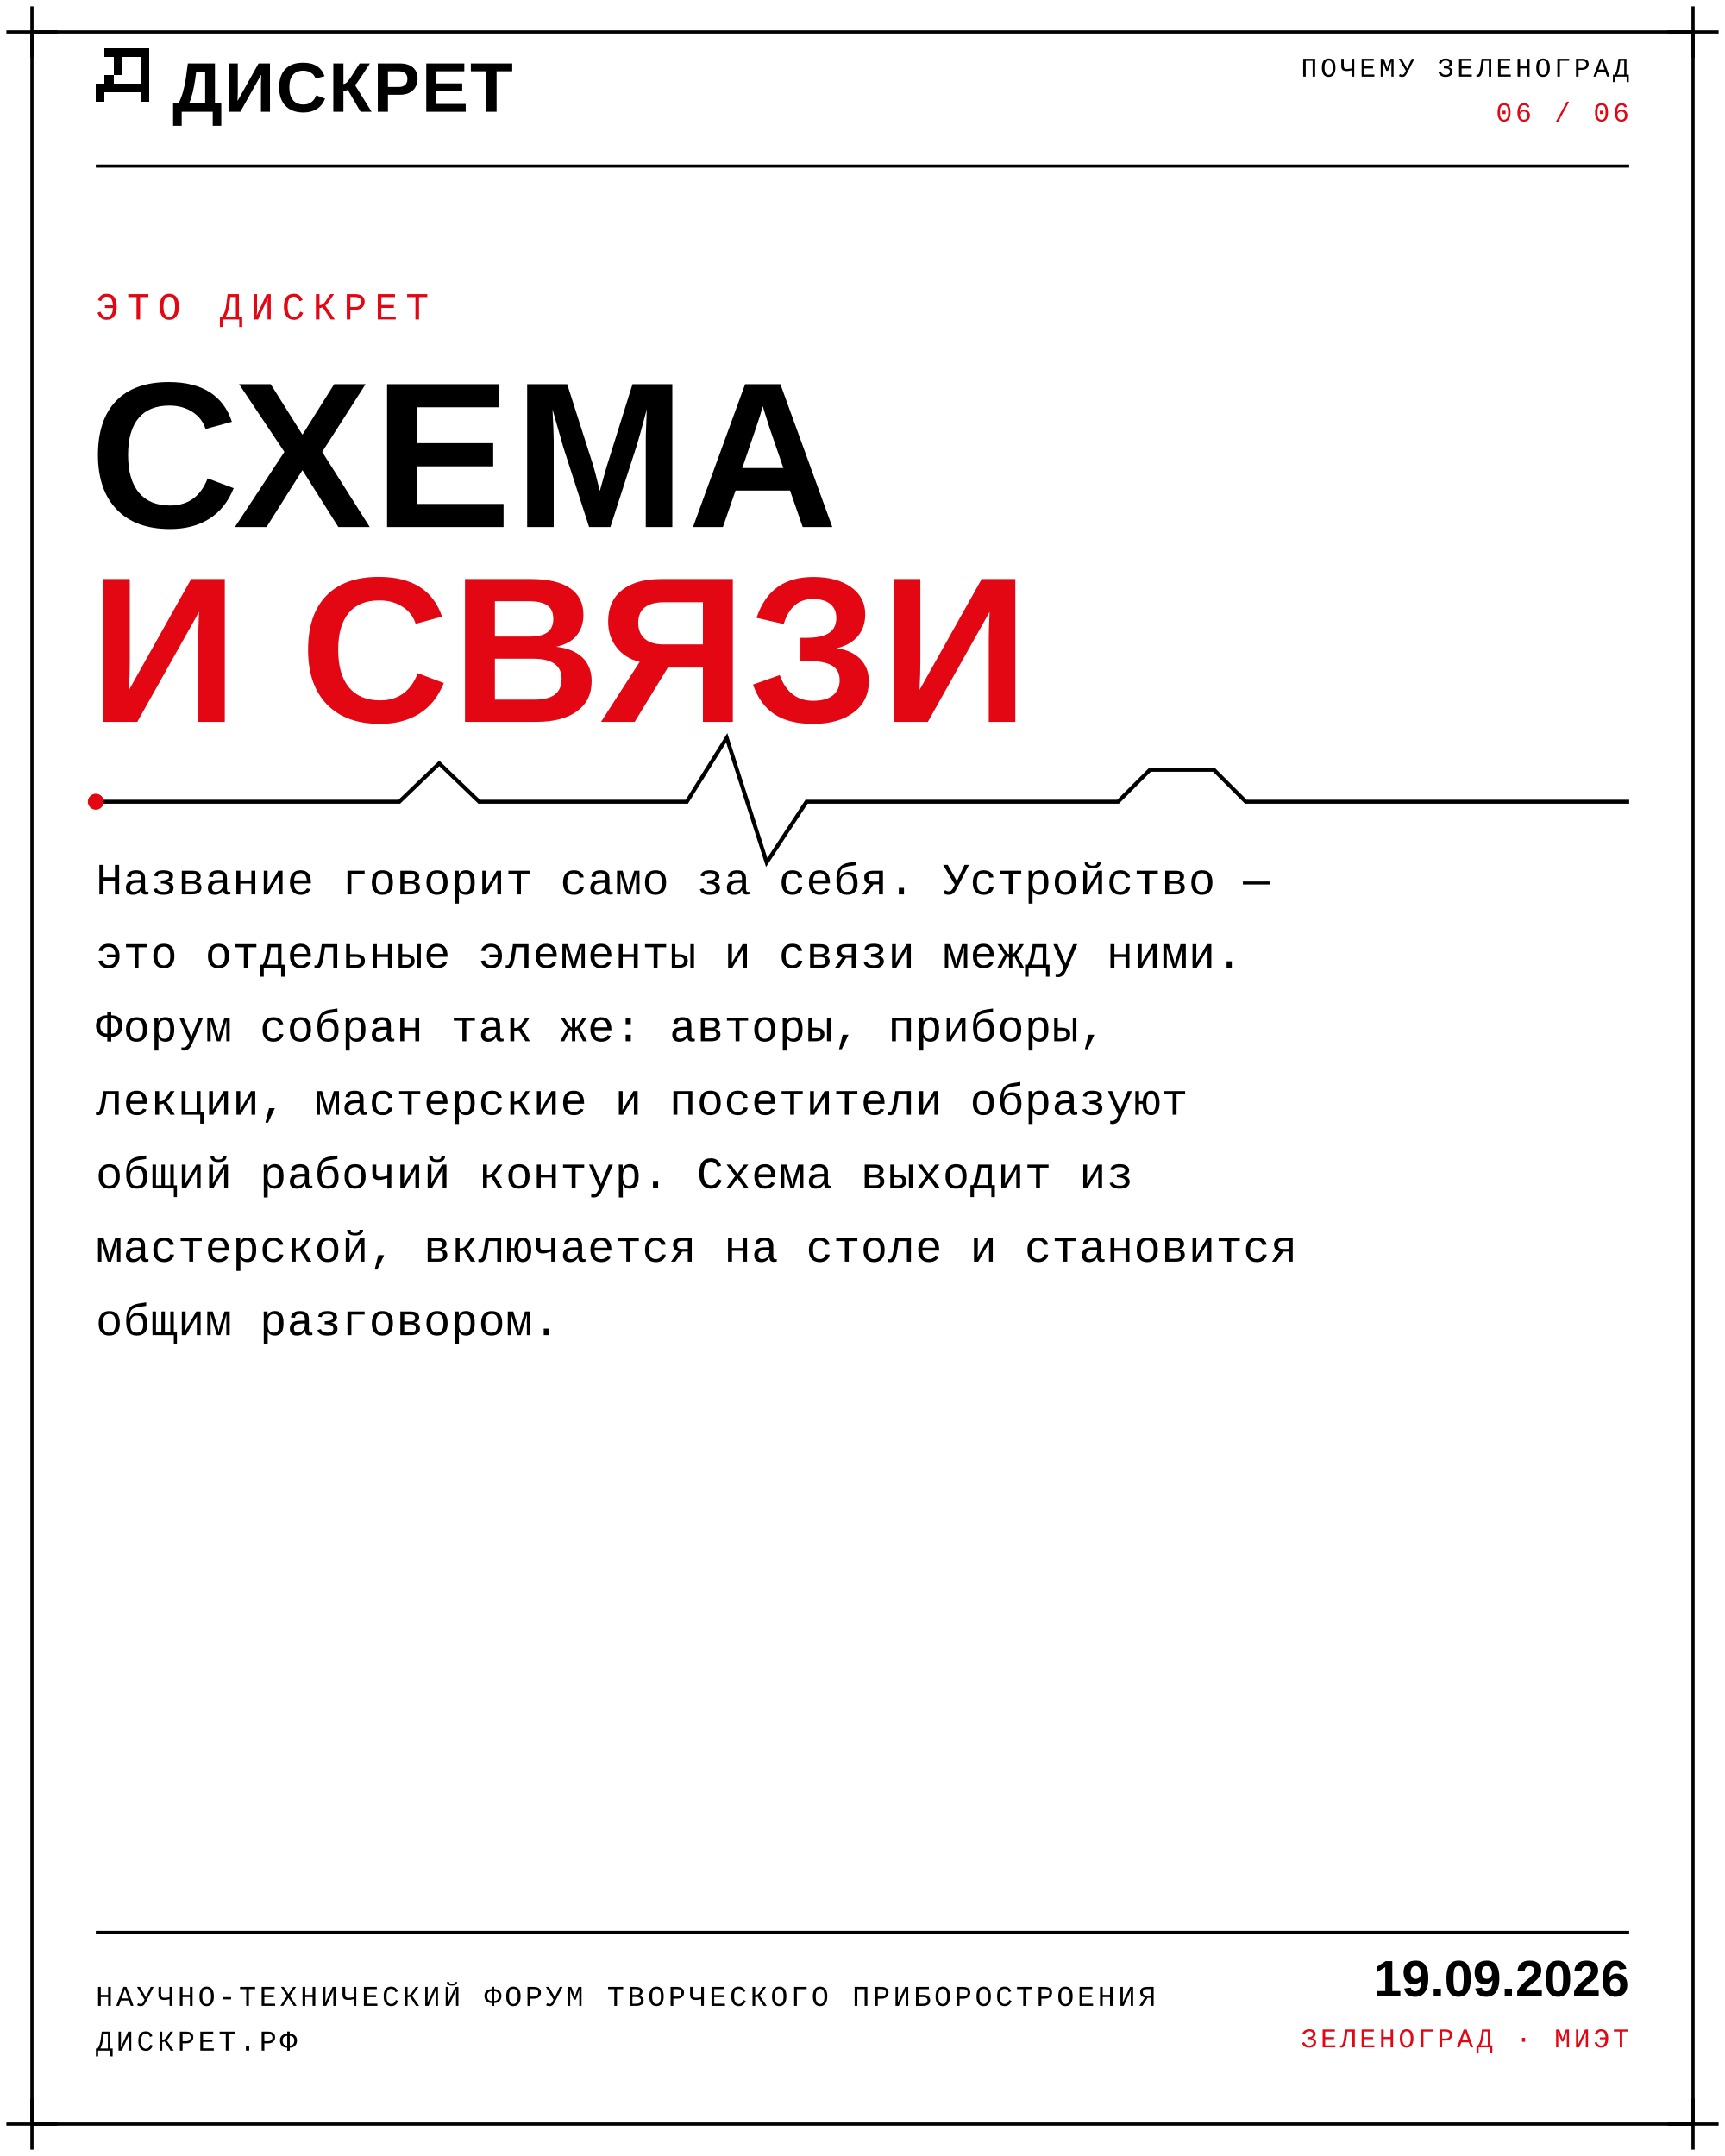
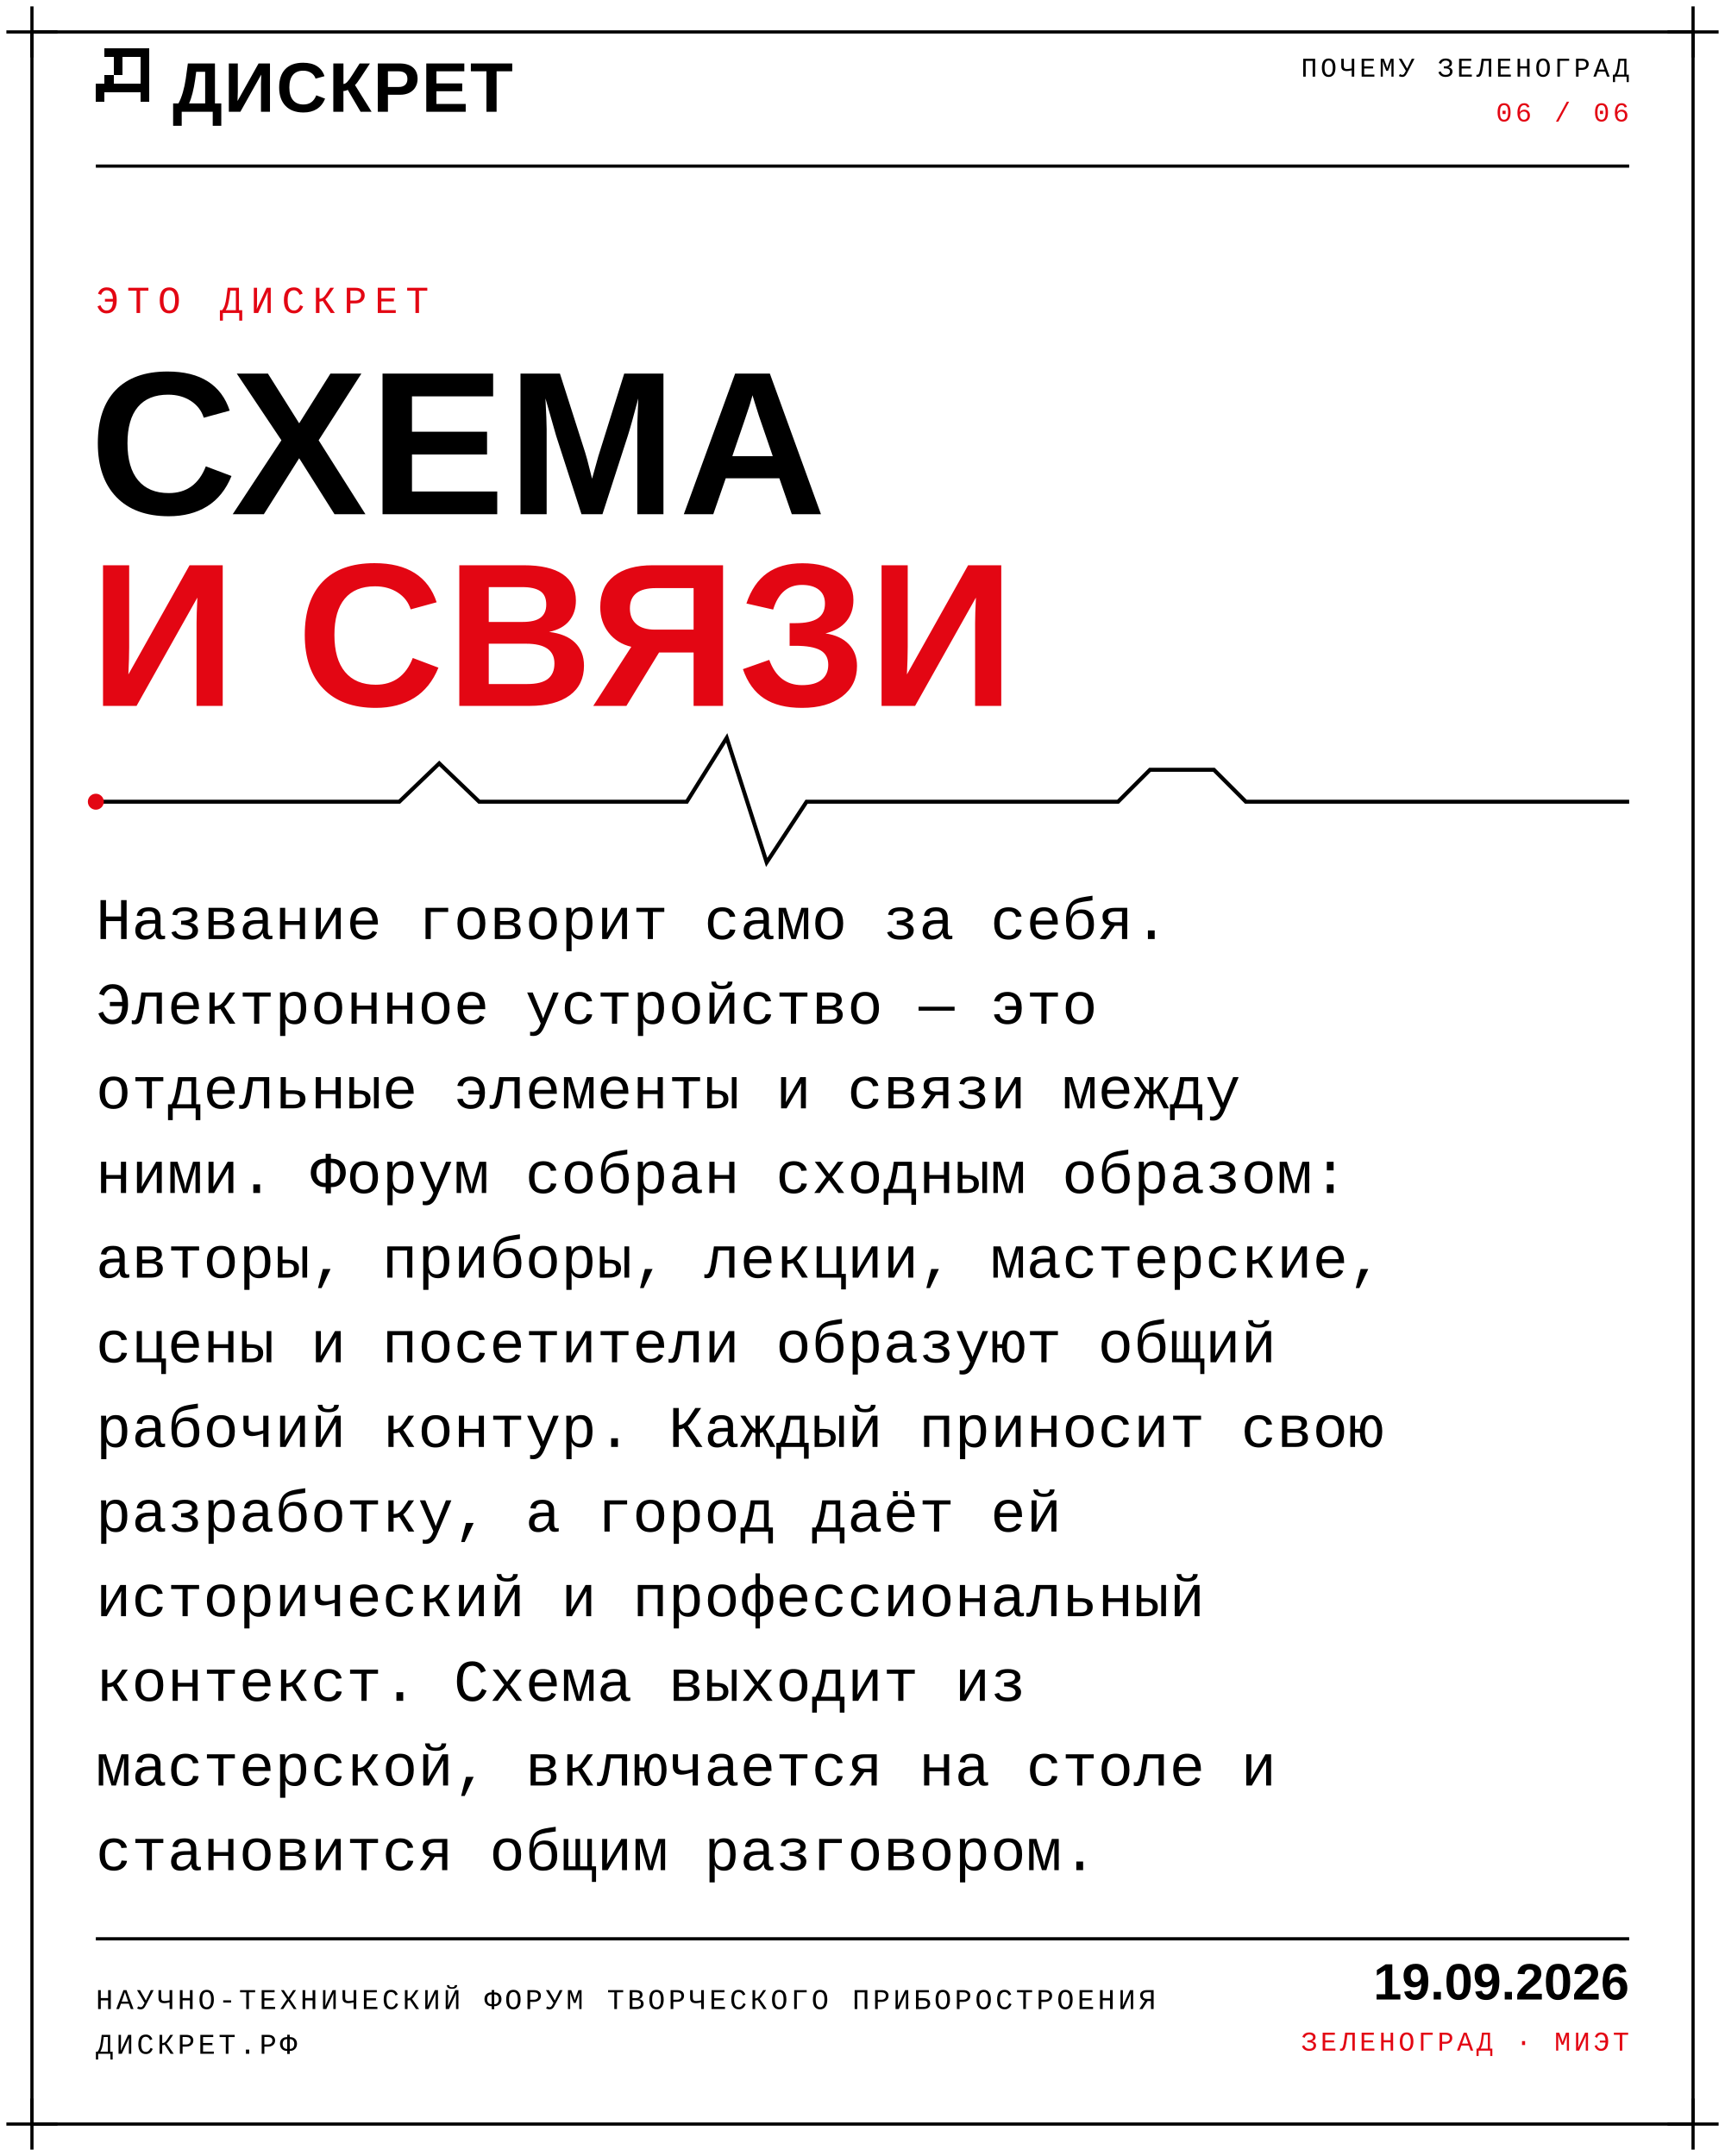
<svg xmlns="http://www.w3.org/2000/svg" width="1080" height="1350" viewBox="0 0 1080 1350" fill="none" font-family="'Arial Narrow','Helvetica Neue',Arial,sans-serif">
  <defs>
    <g id="logoD" shape-rendering="crispEdges" transform="scale(0.66667)">
      <rect x="10" y="0" width="2" height="12" />
      <rect x="2" y="0" width="8" height="2" />
      <rect x="4" y="2" width="2" height="4" />
      <rect x="2" y="6" width="2" height="2" />
      <rect x="0" y="8" width="12" height="2" />
      <rect x="0" y="10" width="2" height="2" />
    </g>
    <g id="cross">
      <line x1="-16" y1="0" x2="16" y2="0" stroke="#000" stroke-width="2" />
      <line x1="0" y1="-16" x2="0" y2="16" stroke="#000" stroke-width="2" />
    </g>
  </defs>
  <rect width="1080" height="1350" fill="#FFFFFF" />
  <rect x="20" y="20" width="1040" height="1310" fill="none" stroke="#000" stroke-width="2" />
  <use href="#cross" x="20" y="20" />
  <use href="#cross" x="1060" y="20" />
  <use href="#cross" x="20" y="1330" />
  <use href="#cross" x="1060" y="1330" />
  <use href="#logoD" fill="#000" transform="translate(60,30) scale(4.2)" />
  <text x="108" y="70" font-weight="800" font-size="44" letter-spacing="1" fill="#000">ДИСКРЕТ</text>
  <text x="1020" y="48" text-anchor="end" font-family="'Courier New',monospace" font-size="17" letter-spacing="2" fill="#000">ПОЧЕМУ ЗЕЛЕНОГРАД</text>
  <text x="1020" y="76" text-anchor="end" font-family="'Courier New',monospace" font-size="17" letter-spacing="2" fill="#E30613">06 / 06</text>
  <line x1="60" y1="104" x2="1020" y2="104" stroke="#000" stroke-width="2" />
-   <text x="60" y="200" font-family="'Courier New',monospace" font-size="24" letter-spacing="5" fill="#E30613">ЭТО ДИСКРЕТ</text>
-   <text x="56" y="330" font-weight="800" font-size="130" letter-spacing="1" fill="#000">СХЕМА</text>
-   <text x="56" y="452" font-weight="800" font-size="130" letter-spacing="1" fill="#E30613">И СВЯЗИ</text>
+   <text x="60" y="196" font-family="'Courier New',monospace" font-size="24" letter-spacing="5" fill="#E30613">ЭТО ДИСКРЕТ</text>
+   <text x="56" y="322" font-weight="800" font-size="128" letter-spacing="1" fill="#000">СХЕМА</text>
+   <text x="56" y="442" font-weight="800" font-size="128" letter-spacing="1" fill="#E30613">И СВЯЗИ</text>
  <polyline points="60,502 250,502 275,478 300,502 430,502 455,462 480,540 505,502 700,502 720,482 760,482 780,502 1020,502" fill="none" stroke="#000" stroke-width="2.5" />
  <circle cx="60" cy="502" r="5" fill="#E30613" />
-   <text x="60" y="560" font-family="'Courier New',monospace" font-size="28" letter-spacing="0.3" fill="#000">Название говорит само за себя. Устройство —</text>
-   <text x="60" y="606" font-family="'Courier New',monospace" font-size="28" letter-spacing="0.3" fill="#000">это отдельные элементы и связи между ними.</text>
-   <text x="60" y="652" font-family="'Courier New',monospace" font-size="28" letter-spacing="0.3" fill="#000">Форум собран так же: авторы, приборы,</text>
-   <text x="60" y="698" font-family="'Courier New',monospace" font-size="28" letter-spacing="0.3" fill="#000">лекции, мастерские и посетители образуют</text>
-   <text x="60" y="744" font-family="'Courier New',monospace" font-size="28" letter-spacing="0.3" fill="#000">общий рабочий контур. Схема выходит из</text>
-   <text x="60" y="790" font-family="'Courier New',monospace" font-size="28" letter-spacing="0.3" fill="#000">мастерской, включается на столе и становится</text>
-   <text x="60" y="836" font-family="'Courier New',monospace" font-size="28" letter-spacing="0.3" fill="#000">общим разговором.</text>
-   <line x1="60" y1="1210" x2="1020" y2="1210" stroke="#000" stroke-width="2" />
-   <text x="60" y="1256" font-family="'Courier New',monospace" font-size="18" letter-spacing="2" fill="#000">НАУЧНО-ТЕХНИЧЕСКИЙ ФОРУМ ТВОРЧЕСКОГО ПРИБОРОСТРОЕНИЯ</text>
-   <text x="60" y="1284" font-family="'Courier New',monospace" font-size="18" letter-spacing="2" fill="#000">ДИСКРЕТ.РФ</text>
-   <text x="1020" y="1250" text-anchor="end" font-weight="800" font-size="32" fill="#000">19.09.2026</text>
-   <text x="1020" y="1282" text-anchor="end" font-family="'Courier New',monospace" font-size="17" letter-spacing="2" fill="#E30613">ЗЕЛЕНОГРАД · МИЭТ</text>
+   <text x="60" y="588" font-family="'Courier New',monospace" font-size="37" letter-spacing="0.2" fill="#000">Название говорит само за себя.</text>
+   <text x="60" y="641" font-family="'Courier New',monospace" font-size="37" letter-spacing="0.2" fill="#000">Электронное устройство — это</text>
+   <text x="60" y="694" font-family="'Courier New',monospace" font-size="37" letter-spacing="0.2" fill="#000">отдельные элементы и связи между</text>
+   <text x="60" y="747" font-family="'Courier New',monospace" font-size="37" letter-spacing="0.2" fill="#000">ними. Форум собран сходным образом:</text>
+   <text x="60" y="800" font-family="'Courier New',monospace" font-size="37" letter-spacing="0.2" fill="#000">авторы, приборы, лекции, мастерские,</text>
+   <text x="60" y="853" font-family="'Courier New',monospace" font-size="37" letter-spacing="0.2" fill="#000">сцены и посетители образуют общий</text>
+   <text x="60" y="906" font-family="'Courier New',monospace" font-size="37" letter-spacing="0.2" fill="#000">рабочий контур. Каждый приносит свою</text>
+   <text x="60" y="959" font-family="'Courier New',monospace" font-size="37" letter-spacing="0.2" fill="#000">разработку, а город даёт ей</text>
+   <text x="60" y="1012" font-family="'Courier New',monospace" font-size="37" letter-spacing="0.2" fill="#000">исторический и профессиональный</text>
+   <text x="60" y="1065" font-family="'Courier New',monospace" font-size="37" letter-spacing="0.2" fill="#000">контекст. Схема выходит из</text>
+   <text x="60" y="1118" font-family="'Courier New',monospace" font-size="37" letter-spacing="0.2" fill="#000">мастерской, включается на столе и</text>
+   <text x="60" y="1171" font-family="'Courier New',monospace" font-size="37" letter-spacing="0.2" fill="#000">становится общим разговором.</text>
+   <line x1="60" y1="1214" x2="1020" y2="1214" stroke="#000" stroke-width="2" />
+   <text x="60" y="1258" font-family="'Courier New',monospace" font-size="18" letter-spacing="2" fill="#000">НАУЧНО-ТЕХНИЧЕСКИЙ ФОРУМ ТВОРЧЕСКОГО ПРИБОРОСТРОЕНИЯ</text>
+   <text x="60" y="1286" font-family="'Courier New',monospace" font-size="18" letter-spacing="2" fill="#000">ДИСКРЕТ.РФ</text>
+   <text x="1020" y="1252" text-anchor="end" font-weight="800" font-size="32" fill="#000">19.09.2026</text>
+   <text x="1020" y="1284" text-anchor="end" font-family="'Courier New',monospace" font-size="17" letter-spacing="2" fill="#E30613">ЗЕЛЕНОГРАД · МИЭТ</text>
</svg>
